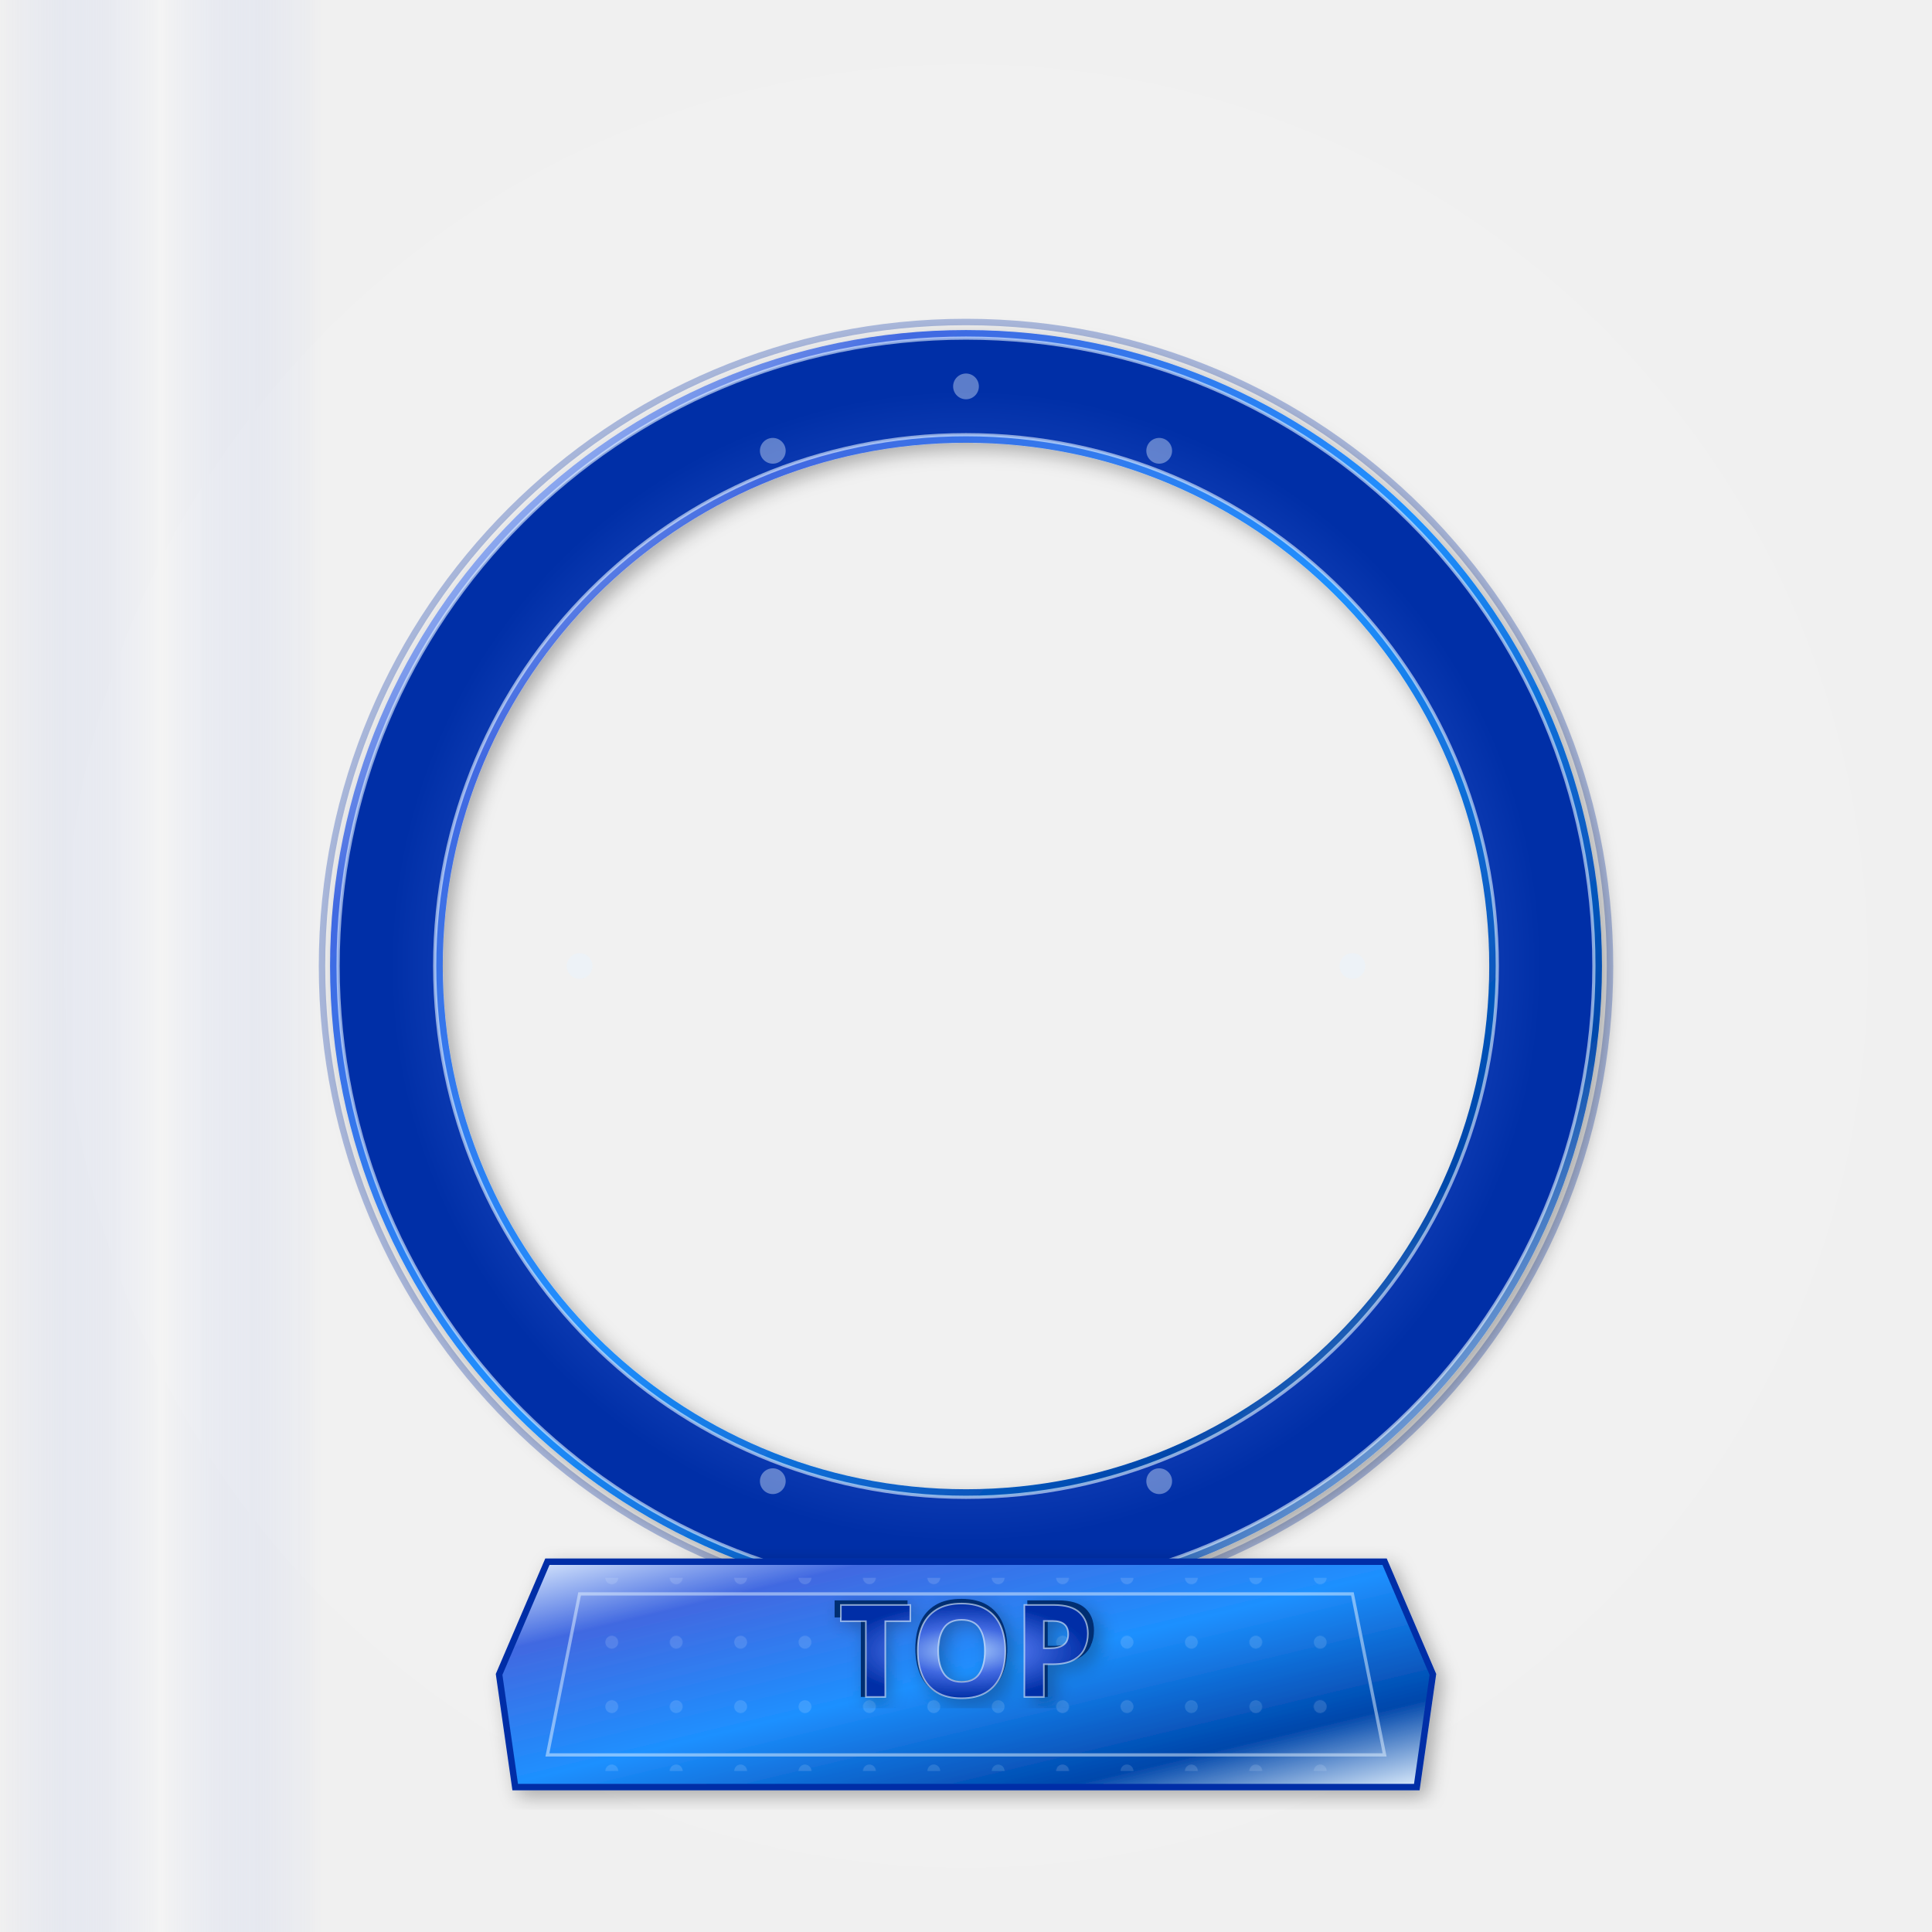
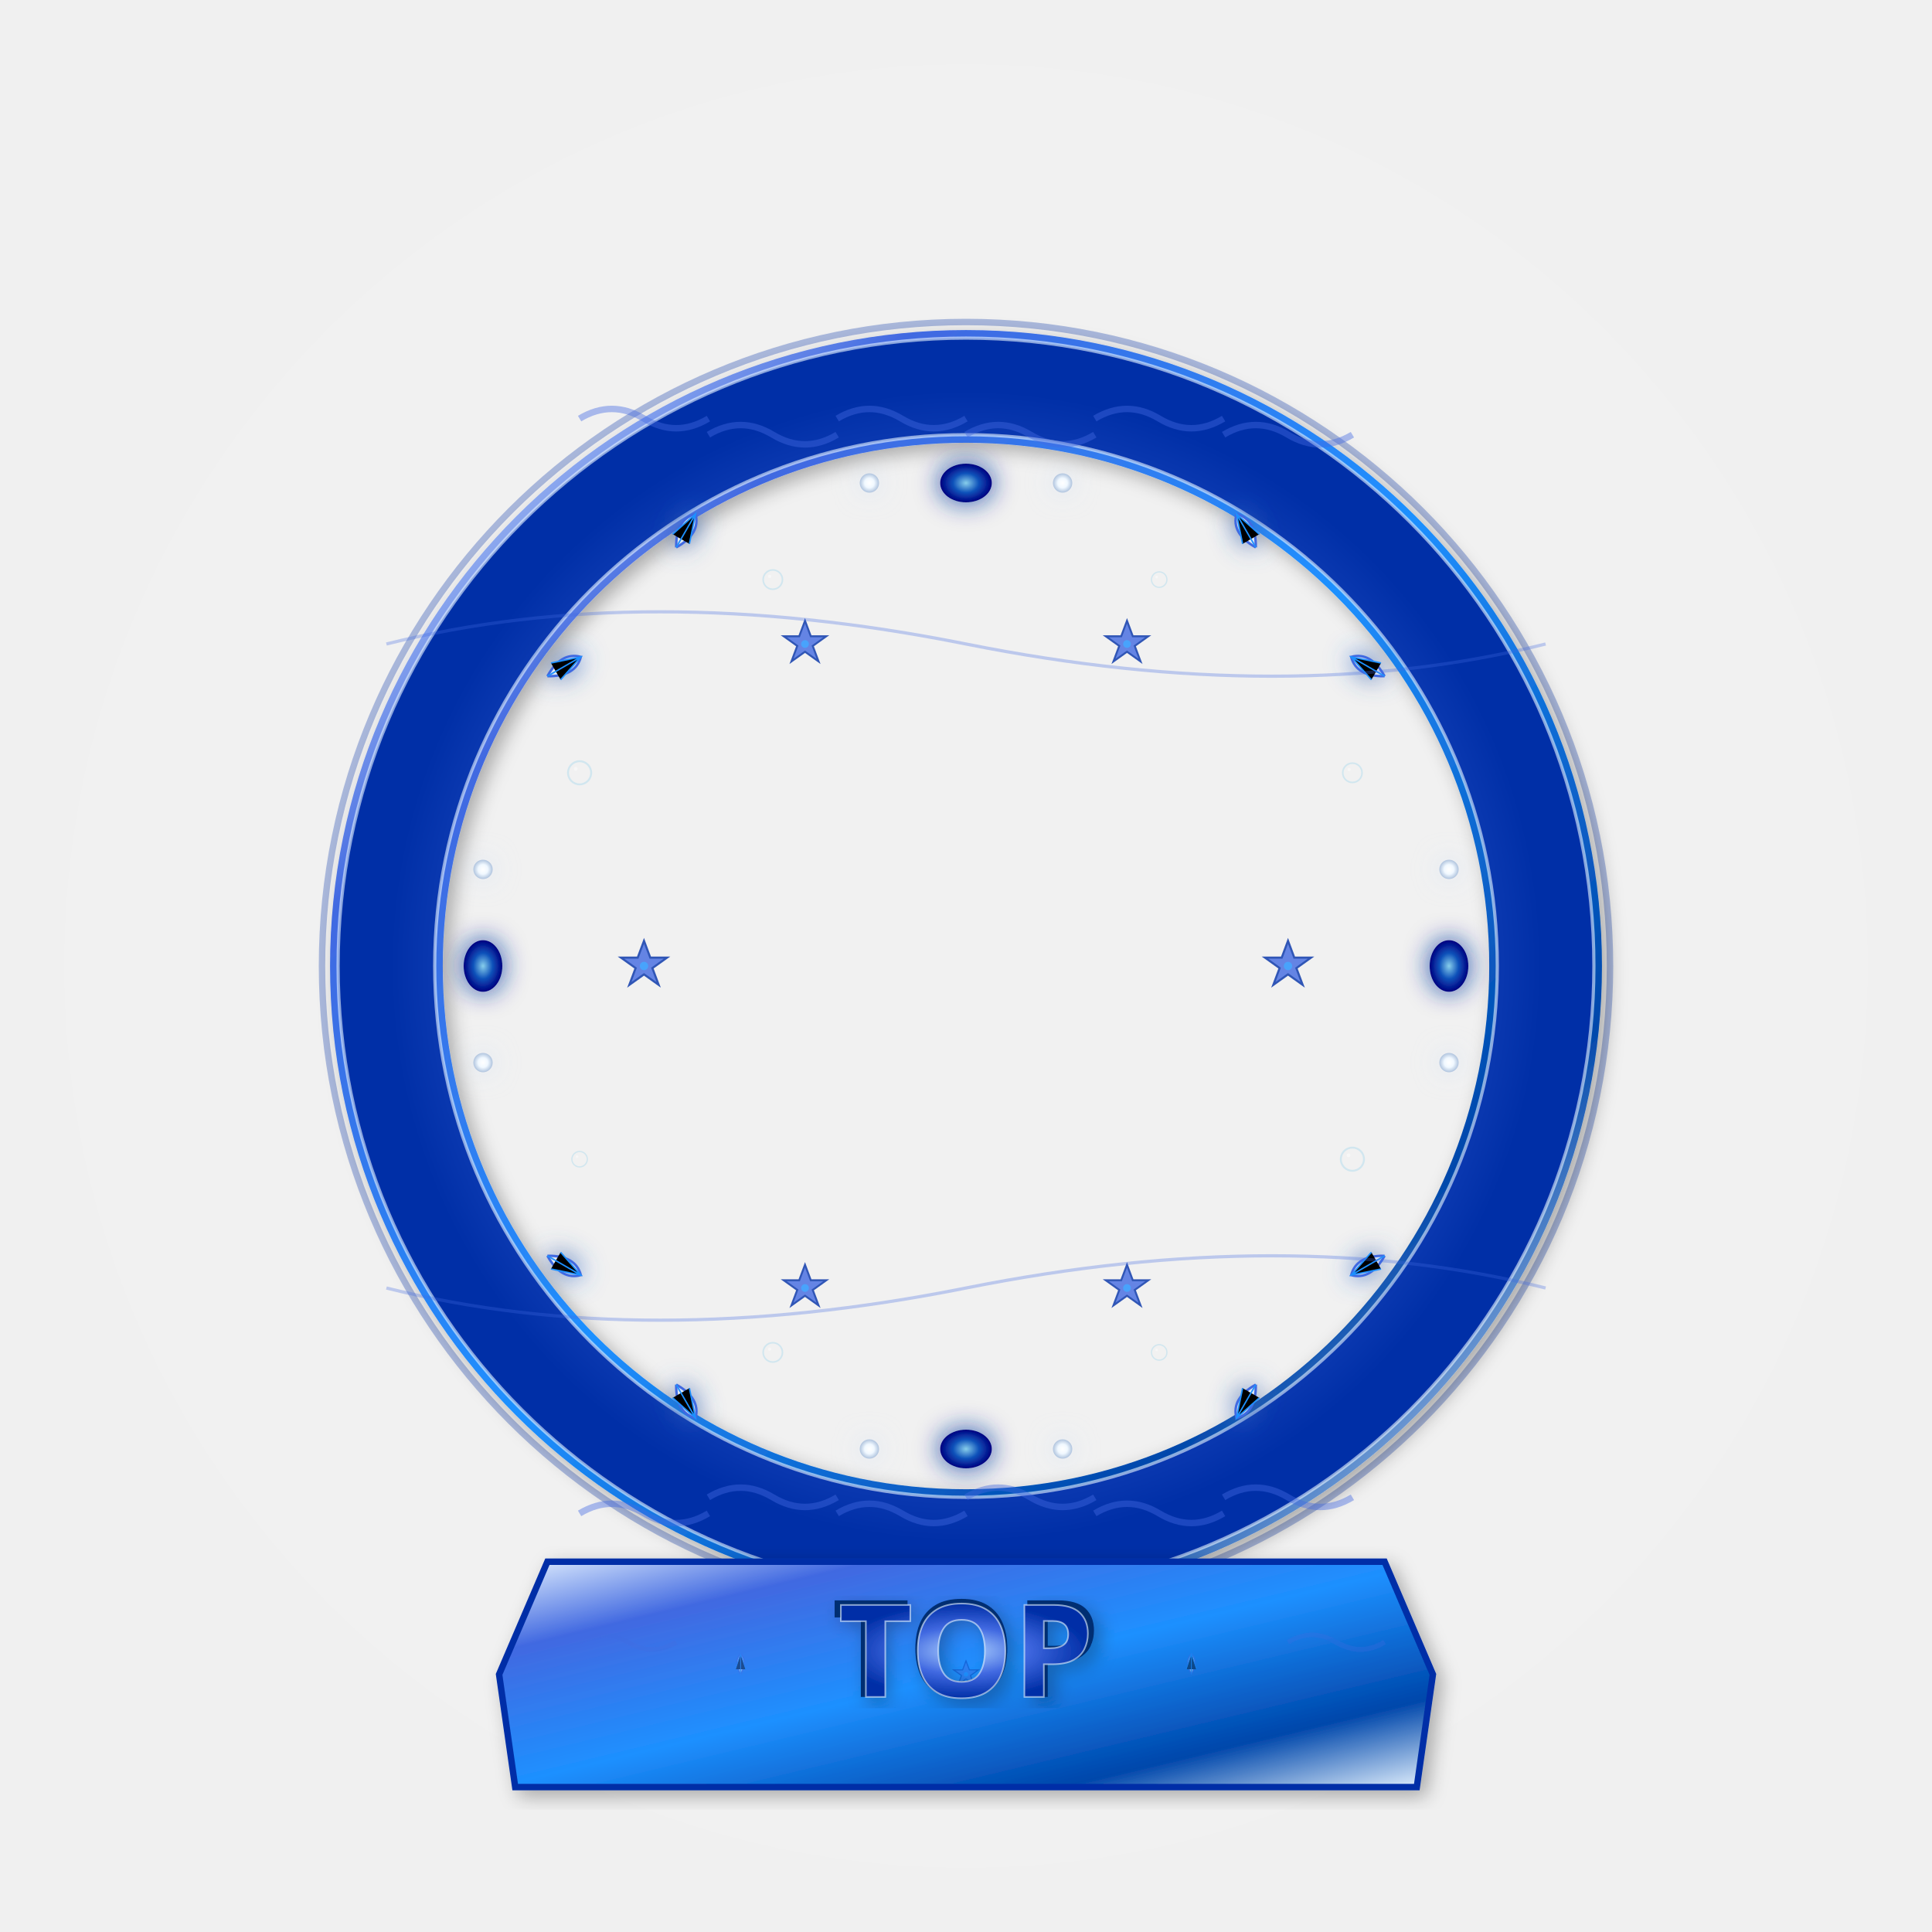
<svg xmlns="http://www.w3.org/2000/svg" width="600" height="600" viewBox="0 0 600 600">
  <defs>
    <linearGradient id="blueGradient1" x1="0" y1="0" x2="1" y2="1">
      <stop offset="0%" stop-color="#e6f3ff" />
      <stop offset="20%" stop-color="#4169e1" />
      <stop offset="50%" stop-color="#1e90ff" />
      <stop offset="80%" stop-color="#0047ab" />
      <stop offset="100%" stop-color="#e6f3ff" />
    </linearGradient>
    <radialGradient id="blueRadial" cx="50%" cy="50%" r="50%">
      <stop offset="0%" stop-color="#b0d4ff" />
      <stop offset="50%" stop-color="#4169e1" />
      <stop offset="100%" stop-color="#002fa7" />
    </radialGradient>
-     <linearGradient id="blueShine" x1="0" y1="0" x2="1" y2="0">
-       <stop offset="0%" stop-color="#4169e1" stop-opacity="0" />
-       <stop offset="50%" stop-color="#ffffff" stop-opacity="0.8" />
-       <stop offset="100%" stop-color="#4169e1" stop-opacity="0" />
-     </linearGradient>
+     <radialGradient id="sapphireGradient">
+       <stop offset="0%" stop-color="#87ceeb" />
+       <stop offset="50%" stop-color="#0f52ba" />
+       <stop offset="100%" stop-color="#000080" />
+     </radialGradient>
+     <radialGradient id="pearlGradient">
+       <stop offset="0%" stop-color="#ffffff" />
+       <stop offset="50%" stop-color="#f0f8ff" />
+       <stop offset="100%" stop-color="#b0c4de" />
+     </radialGradient>
+     <filter id="shadow">
+       <feDropShadow dx="2" dy="2" stdDeviation="3" flood-opacity="0.3" />
+     </filter>
    <filter id="glow">
      <feGaussianBlur stdDeviation="4" result="coloredBlur" />
      <feMerge>
        <feMergeNode in="coloredBlur" />
        <feMergeNode in="SourceGraphic" />
      </feMerge>
    </filter>
-     <filter id="shadow">
-       <feDropShadow dx="2" dy="2" stdDeviation="3" flood-opacity="0.3" />
-     </filter>
-     <pattern id="ornament" x="0" y="0" width="20" height="20" patternUnits="userSpaceOnUse">
-       <circle cx="10" cy="10" r="2" fill="#e6f3ff" opacity="0.5" />
-     </pattern>
+     <g id="wave">
+       <path d="M0,0 Q5,-3 10,0 Q15,3 20,0" stroke="#4169e1" stroke-width="1" fill="none" opacity="0.7" />
+     </g>
+     <g id="shell">
+       <path d="M0,0 Q-3,-5 0,-8 Q3,-5 0,0" fill="url(#pearlGradient)" stroke="#4169e1" stroke-width="0.5" />
+       <path d="M0,0 L0,-8 M-2,-2 L0,-8 L2,-2" stroke="#1e90ff" stroke-width="0.3" />
+     </g>
+     <g id="starfish">
+       <path d="M0,-6 L1.5,-2 L5.5,-2 L2,0.5 L3.5,4.5 L0,2 L-3.5,4.5 L-2,0.5 L-5.5,-2 L-1.5,-2 Z" fill="#4169e1" stroke="#002fa7" stroke-width="0.5" />
+       <circle cx="0" cy="0" r="1" fill="#1e90ff" />
+     </g>
+     <g id="bubble">
+       <circle cx="0" cy="0" r="3" fill="none" stroke="#87ceeb" stroke-width="0.5" opacity="0.6" />
+       <circle cx="-1" cy="-1" r="0.5" fill="#ffffff" opacity="0.8" />
+     </g>
  </defs>
  <circle cx="300" cy="300" r="280" fill="#fff" opacity="0.1" />
  <circle cx="300" cy="300" r="200" fill="none" stroke="#002fa7" stroke-width="2" opacity="0.3" />
  <circle cx="300" cy="300" r="180" fill="none" stroke="url(#blueGradient1)" stroke-width="35" filter="url(#shadow)" />
  <circle cx="300" cy="300" r="180" fill="none" stroke="url(#blueRadial)" stroke-width="30" />
  <circle cx="300" cy="300" r="195" fill="none" stroke="#e6f3ff" stroke-width="1" opacity="0.6" />
  <circle cx="300" cy="300" r="165" fill="none" stroke="#e6f3ff" stroke-width="1" opacity="0.6" />
-   <g opacity="0.4">
-     <circle cx="300" cy="120" r="4" fill="#e6f3ff" />
-     <circle cx="240" cy="140" r="4" fill="#e6f3ff" />
-     <circle cx="360" cy="140" r="4" fill="#e6f3ff" />
-     <circle cx="180" cy="300" r="4" fill="#e6f3ff" />
-     <circle cx="420" cy="300" r="4" fill="#e6f3ff" />
-     <circle cx="240" cy="460" r="4" fill="#e6f3ff" />
-     <circle cx="360" cy="460" r="4" fill="#e6f3ff" />
+   <g id="oceanDecorations">
+     <g opacity="0.6">
+       <use href="#wave" transform="translate(180,130) scale(2)" />
+       <use href="#wave" transform="translate(220,135) scale(2)" />
+       <use href="#wave" transform="translate(260,130) scale(2)" />
+       <use href="#wave" transform="translate(300,135) scale(2)" />
+       <use href="#wave" transform="translate(340,130) scale(2)" />
+       <use href="#wave" transform="translate(380,135) scale(2)" />
+       <use href="#wave" transform="translate(180,470) scale(2)" />
+       <use href="#wave" transform="translate(220,465) scale(2)" />
+       <use href="#wave" transform="translate(260,470) scale(2)" />
+       <use href="#wave" transform="translate(300,465) scale(2)" />
+       <use href="#wave" transform="translate(340,470) scale(2)" />
+       <use href="#wave" transform="translate(380,465) scale(2)" />
+     </g>
+     <g filter="url(#glow)">
+       <use href="#shell" transform="translate(210,170) scale(1.5) rotate(30)" />
+       <use href="#shell" transform="translate(390,170) scale(1.5) rotate(-30)" />
+       <use href="#shell" transform="translate(170,210) scale(1.5) rotate(60)" />
+       <use href="#shell" transform="translate(430,210) scale(1.5) rotate(-60)" />
+       <use href="#shell" transform="translate(170,390) scale(1.5) rotate(120)" />
+       <use href="#shell" transform="translate(430,390) scale(1.5) rotate(-120)" />
+       <use href="#shell" transform="translate(210,430) scale(1.5) rotate(150)" />
+       <use href="#shell" transform="translate(390,430) scale(1.5) rotate(-150)" />
+     </g>
+     <g opacity="0.8">
+       <use href="#starfish" transform="translate(250,200) scale(1.2)" />
+       <use href="#starfish" transform="translate(350,200) scale(1.2)" />
+       <use href="#starfish" transform="translate(200,300) scale(1.3)" />
+       <use href="#starfish" transform="translate(400,300) scale(1.3)" />
+       <use href="#starfish" transform="translate(250,400) scale(1.2)" />
+       <use href="#starfish" transform="translate(350,400) scale(1.2)" />
+     </g>
+     <g filter="url(#glow)">
+       <ellipse cx="300" cy="150" rx="8" ry="6" fill="url(#sapphireGradient)" />
+       <ellipse cx="150" cy="300" rx="6" ry="8" fill="url(#sapphireGradient)" />
+       <ellipse cx="450" cy="300" rx="6" ry="8" fill="url(#sapphireGradient)" />
+       <ellipse cx="300" cy="450" rx="8" ry="6" fill="url(#sapphireGradient)" />
+     </g>
+     <g opacity="0.5">
+       <use href="#bubble" transform="translate(240,180)" />
+       <use href="#bubble" transform="translate(360,180) scale(0.8)" />
+       <use href="#bubble" transform="translate(180,240) scale(1.2)" />
+       <use href="#bubble" transform="translate(420,240)" />
+       <use href="#bubble" transform="translate(180,360) scale(0.8)" />
+       <use href="#bubble" transform="translate(420,360) scale(1.2)" />
+       <use href="#bubble" transform="translate(240,420)" />
+       <use href="#bubble" transform="translate(360,420) scale(0.8)" />
+     </g>
+     <g filter="url(#glow)">
+       <circle cx="270" cy="150" r="3" fill="url(#pearlGradient)" />
+       <circle cx="330" cy="150" r="3" fill="url(#pearlGradient)" />
+       <circle cx="150" cy="270" r="3" fill="url(#pearlGradient)" />
+       <circle cx="450" cy="270" r="3" fill="url(#pearlGradient)" />
+       <circle cx="150" cy="330" r="3" fill="url(#pearlGradient)" />
+       <circle cx="450" cy="330" r="3" fill="url(#pearlGradient)" />
+       <circle cx="270" cy="450" r="3" fill="url(#pearlGradient)" />
+       <circle cx="330" cy="450" r="3" fill="url(#pearlGradient)" />
+     </g>
+   </g>
+   <g id="wavyLines" opacity="0.3">
+     <path d="M120,200 Q200,180 300,200 Q400,220 480,200" stroke="#4169e1" stroke-width="1" fill="none" />
+     <path d="M120,400 Q200,420 300,400 Q400,380 480,400" stroke="#4169e1" stroke-width="1" fill="none" />
  </g>
  <g filter="url(#shadow)">
    <path d="M170,485 L430,485 L445,520 L440,555 L160,555 L155,520 Z" fill="url(#blueGradient1)" stroke="#002fa7" stroke-width="2" />
-     <rect x="175" y="490" width="250" height="60" fill="url(#ornament)" opacity="0.3" />
-     <path d="M180,495 L420,495 L430,545 L170,545 Z" fill="none" stroke="#e6f3ff" stroke-width="1" opacity="0.5" />
+     <g opacity="0.4">
+       <use href="#wave" transform="translate(180,510) scale(1.5)" />
+       <use href="#shell" transform="translate(230,520) scale(0.8)" />
+       <use href="#starfish" transform="translate(300,520) scale(0.7)" />
+       <use href="#shell" transform="translate(370,520) scale(0.8)" />
+       <use href="#wave" transform="translate(400,510) scale(1.5)" />
+     </g>
    <text x="300" y="527" text-anchor="middle" fill="#002d72" font-size="42" font-family="Arial Black" font-weight="bold" filter="url(#shadow)">TOP</text>
    <text x="300" y="527" text-anchor="middle" fill="url(#blueRadial)" font-size="40" font-family="Arial Black" font-weight="bold">TOP</text>
    <text x="300" y="527" text-anchor="middle" fill="none" stroke="#e6f3ff" stroke-width="0.5" font-size="40" font-family="Arial Black" font-weight="bold" opacity="0.6">TOP</text>
  </g>
-   <rect x="0" y="0" width="100" height="600" fill="url(#blueShine)" opacity="0.3">
-     <animateTransform attributeName="transform" type="translate" from="-100 0" to="700 0" dur="3s" repeatCount="indefinite" />
-   </rect>
</svg>
